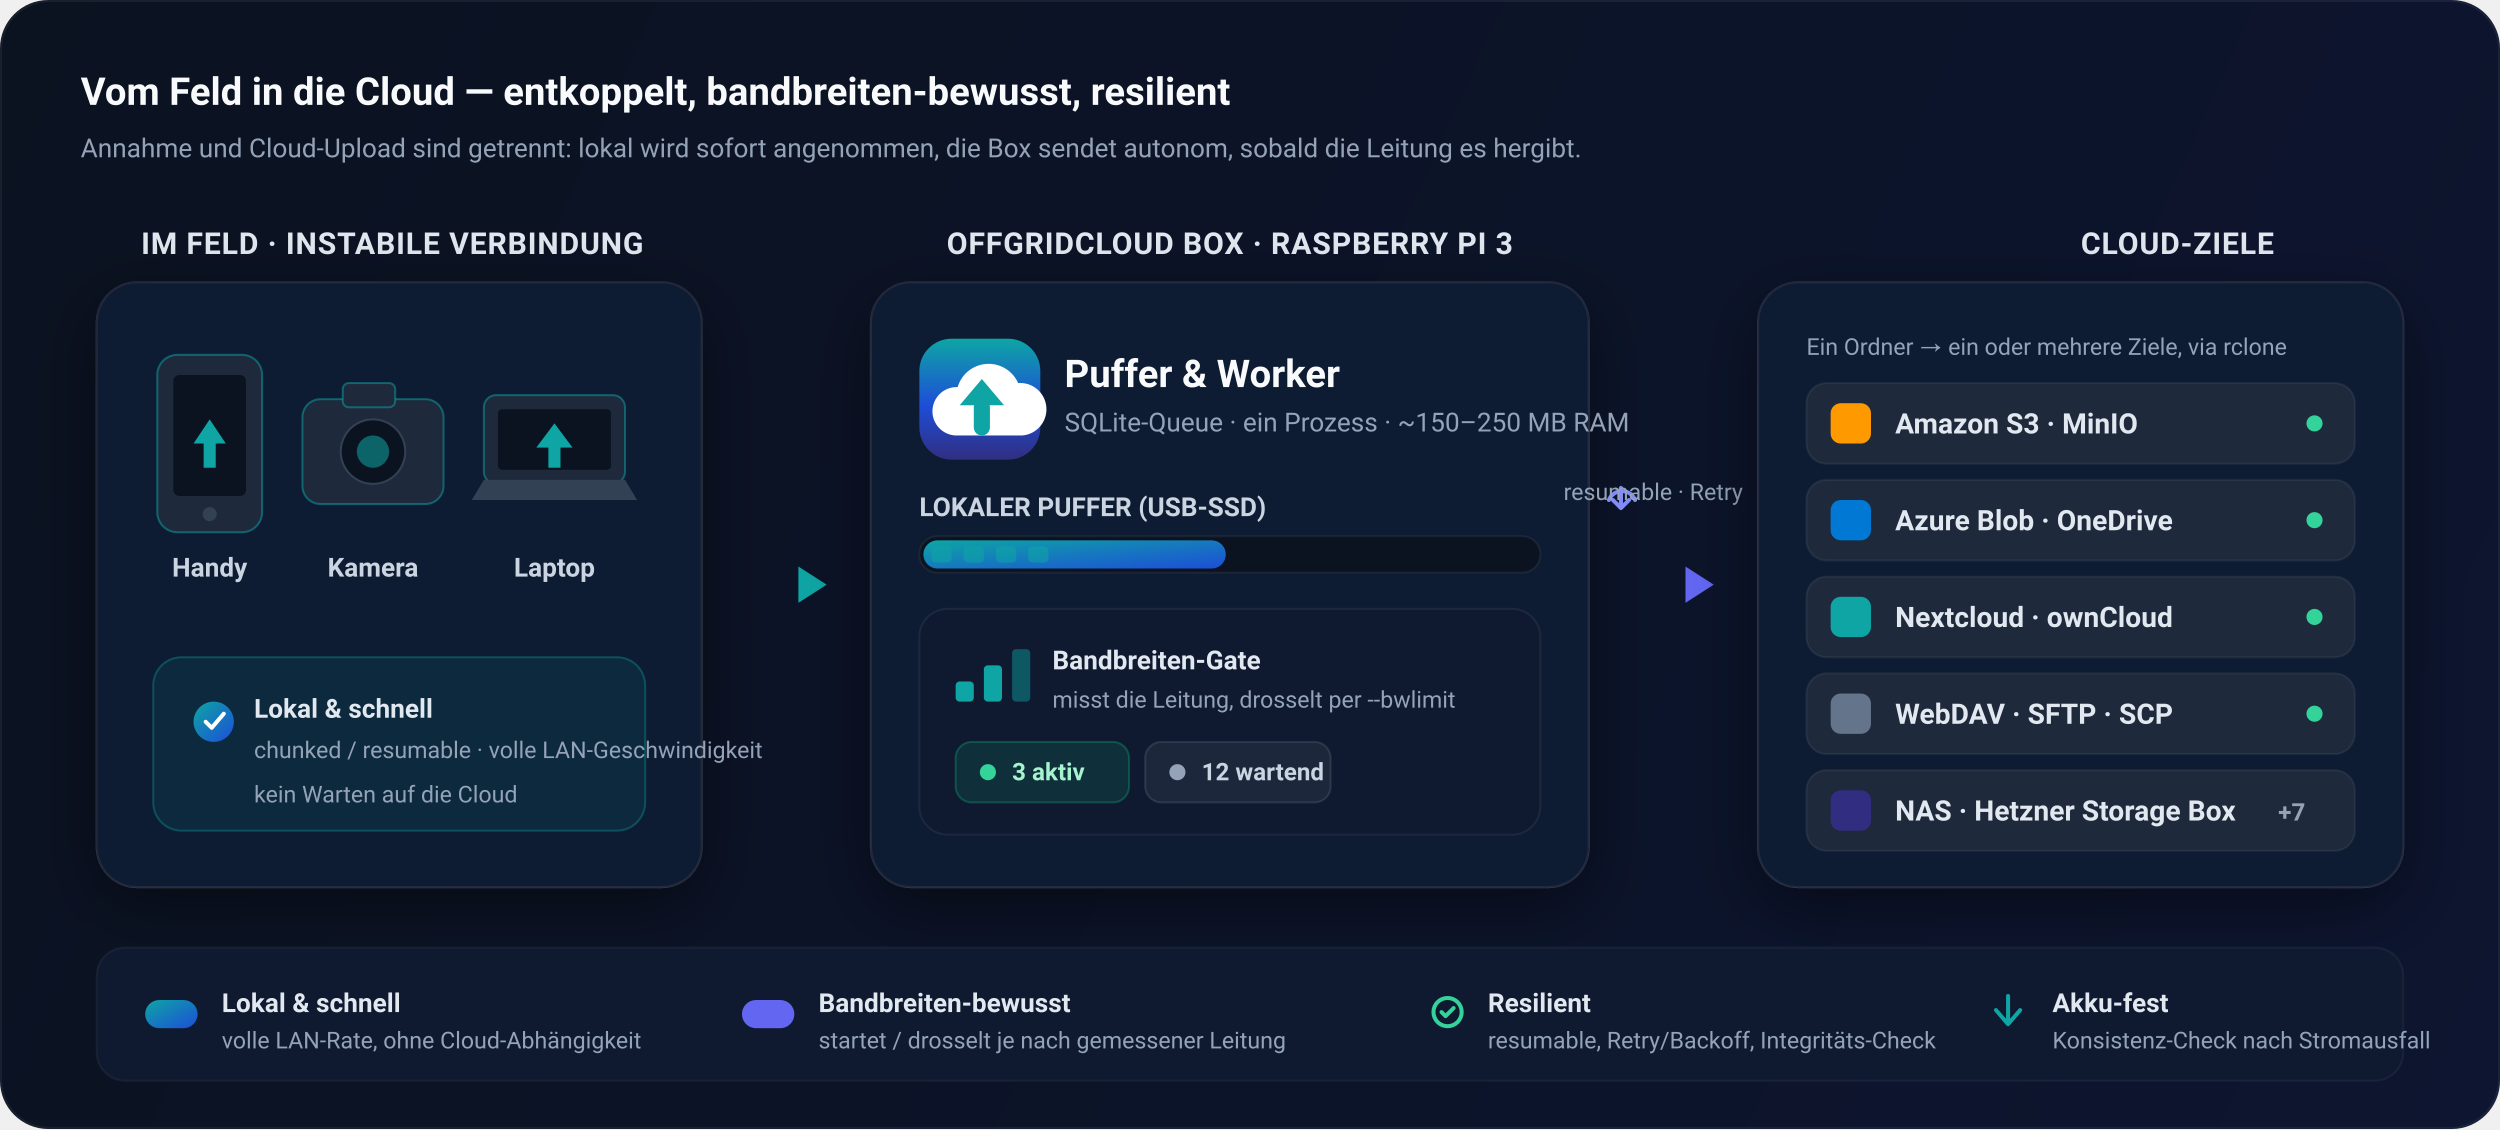
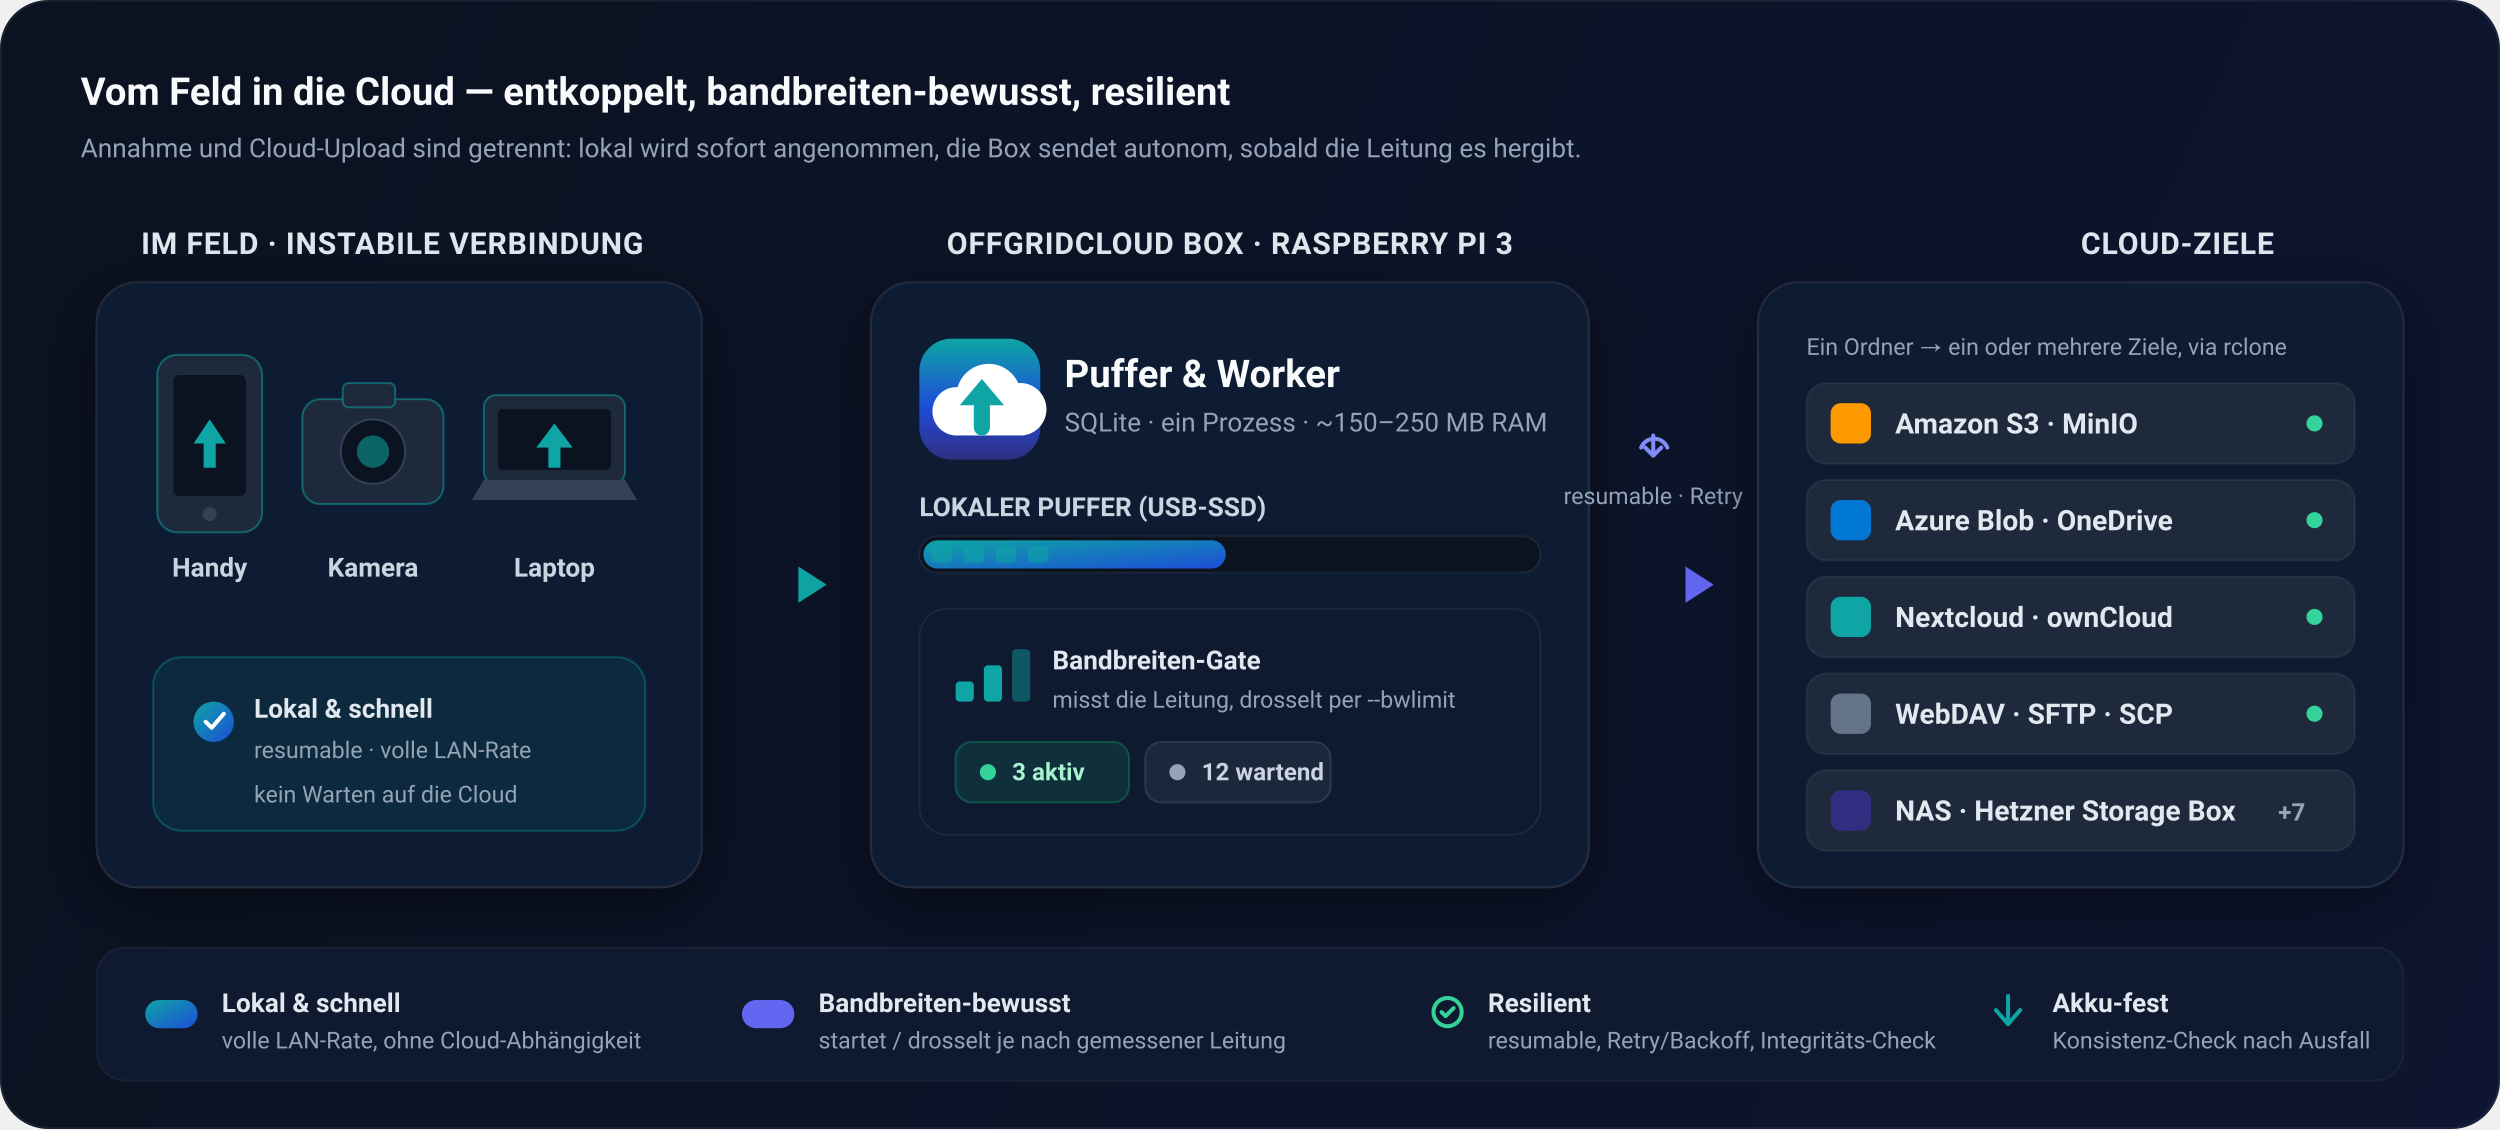
<svg xmlns="http://www.w3.org/2000/svg" width="1240" height="560" viewBox="0 0 1240 560" fill="none" role="img" aria-label="OffgridCloud Datenfluss: Feld-Team laedt lokal und schnell auf die Box, die Box uebertraegt bandbreiten-bewusst und resilient in die Cloud">
  <defs>
    <linearGradient id="aBg" x1="0" y1="0" x2="1240" y2="560" gradientUnits="userSpaceOnUse">
      <stop offset="0" stop-color="#0B1220" />
      <stop offset="1" stop-color="#0d1530" />
    </linearGradient>
    <linearGradient id="aTeal" x1="0" y1="0" x2="1" y2="1">
      <stop offset="0" stop-color="#0EA5A4" />
      <stop offset="1" stop-color="#1D4ED8" />
    </linearGradient>
    <linearGradient id="aBox" x1="0" y1="0" x2="0" y2="1">
      <stop offset="0" stop-color="#0EA5A4" />
      <stop offset="0.55" stop-color="#1D4ED8" />
      <stop offset="1" stop-color="#312E81" />
    </linearGradient>
    <linearGradient id="aFlowFast" x1="0" y1="0" x2="1" y2="0">
      <stop offset="0" stop-color="#0EA5A4" stop-opacity="0.15" />
      <stop offset="1" stop-color="#0EA5A4" />
    </linearGradient>
    <linearGradient id="aFlowCloud" x1="0" y1="0" x2="1" y2="0">
      <stop offset="0" stop-color="#1D4ED8" />
      <stop offset="1" stop-color="#6366F1" stop-opacity="0.85" />
    </linearGradient>
    <filter id="aShadow" x="-20%" y="-20%" width="140%" height="140%">
      <feDropShadow dx="0" dy="10" stdDeviation="16" flood-color="#000000" flood-opacity="0.45" />
    </filter>
    <style>
      text { font-family: -apple-system, "Segoe UI", Roboto, Helvetica, Arial, sans-serif; }
      .zone  { fill:#e2e8f0; font-size:15px; font-weight:700; letter-spacing:.4px; }
      .h     { fill:#f8fafc; font-size:19px; font-weight:700; }
      .sub   { fill:#94a3b8; font-size:13px; }
      .chip  { fill:#cbd5e1; font-size:13px; font-weight:600; }
      .flowlbl { fill:#e2e8f0; font-size:13px; font-weight:700; }
      .flowsub { fill:#94a3b8; font-size:11.5px; }
    </style>
  </defs>
  <rect x="0" y="0" width="1240" height="560" rx="24" fill="url(#aBg)" />
  <rect x="0.5" y="0.5" width="1239" height="559" rx="24" fill="none" stroke="#ffffff" stroke-opacity="0.06" />
  <text x="40" y="52" class="h">Vom Feld in die Cloud — entkoppelt, bandbreiten-bewusst, resilient</text>
  <text x="40" y="78" class="sub">Annahme und Cloud-Upload sind getrennt: lokal wird sofort angenommen, die Box sendet autonom, sobald die Leitung es hergibt.</text>
  <text x="70" y="126" class="zone">IM FELD · INSTABILE VERBINDUNG</text>
  <g filter="url(#aShadow)">
    <rect x="48" y="140" width="300" height="300" rx="20" fill="#111c33" stroke="#ffffff" stroke-opacity="0.07" />
  </g>
  <g transform="translate(78,176)">
    <rect x="0" y="0" width="52" height="88" rx="10" fill="#1e293b" stroke="#0EA5A4" stroke-opacity="0.5" />
    <rect x="8" y="10" width="36" height="60" rx="3" fill="#0b1220" />
    <circle cx="26" cy="79" r="3.5" fill="#334155" />
    <path d="M18 44 l8 -12 8 12 h-5 v12 h-6 v-12 z" fill="#0EA5A4" />
  </g>
  <text x="104" y="286" text-anchor="middle" class="chip">Handy</text>
  <g transform="translate(150,190)">
    <rect x="0" y="8" width="70" height="52" rx="9" fill="#1e293b" stroke="#0EA5A4" stroke-opacity="0.5" />
    <rect x="20" y="0" width="26" height="12" rx="3" fill="#1e293b" stroke="#0EA5A4" stroke-opacity="0.5" />
    <circle cx="35" cy="34" r="16" fill="#0b1220" stroke="#334155" />
    <circle cx="35" cy="34" r="8" fill="#0EA5A4" fill-opacity="0.55" />
  </g>
  <text x="185" y="286" text-anchor="middle" class="chip">Kamera</text>
  <g transform="translate(240,196)">
    <rect x="0" y="0" width="70" height="44" rx="6" fill="#1e293b" stroke="#0EA5A4" stroke-opacity="0.5" />
    <rect x="7" y="7" width="56" height="30" rx="2" fill="#0b1220" />
    <path d="M-6 52 h82 l-6 -10 h-70 z" fill="#334155" />
    <path d="M26 26 l9 -12 9 12 h-6 v10 h-6 v-10 z" fill="#0EA5A4" />
  </g>
  <text x="275" y="286" text-anchor="middle" class="chip">Laptop</text>
  <rect x="76" y="326" width="244" height="86" rx="14" fill="#0EA5A4" fill-opacity="0.10" stroke="#0EA5A4" stroke-opacity="0.35" />
  <g transform="translate(96,348)">
    <circle cx="10" cy="10" r="10" fill="url(#aTeal)" />
    <path d="M6 10 l3 3 6 -7" stroke="#fff" stroke-width="2" fill="none" stroke-linecap="round" stroke-linejoin="round" />
  </g>
  <text x="126" y="356" class="flowlbl">Lokal &amp; schnell</text>
-   <text x="126" y="376" class="flowsub">chunked / resumable · volle LAN-Geschwindigkeit</text>
+   <text x="126" y="376" class="flowsub">resumable · volle LAN-Rate</text>
  <text x="126" y="398" class="flowsub">kein Warten auf die Cloud</text>
  <g>
    <path d="M356 290 h58" stroke="url(#aFlowFast)" stroke-width="16" stroke-linecap="round" />
    <path d="M410 290 l-14 -9 v18 z" fill="#0EA5A4" />
  </g>
  <text x="470" y="126" class="zone" text-anchor="middle" transform="translate(140,0)">OFFGRIDCLOUD BOX · RASPBERRY PI 3</text>
  <g filter="url(#aShadow)">
    <rect x="432" y="140" width="356" height="300" rx="20" fill="#111c33" stroke="#ffffff" stroke-opacity="0.07" />
  </g>
  <g transform="translate(456,168)">
    <rect x="0" y="0" width="60" height="60" rx="16" fill="url(#aBox)" />
    <path d="M18 48 a12 12 0 0 1 1 -24 a16 16 0 0 1 30 -2 a11 11 0 0 1 2 26 z" fill="#fff" />
    <rect x="27" y="30" width="8" height="18" rx="4" fill="#0EA5A4" />
    <path d="M31 20 l11 13 h-22 z" fill="#0EA5A4" />
  </g>
  <text x="528" y="192" class="h" font-size="17">Puffer &amp; Worker</text>
-   <text x="528" y="214" class="sub">SQLite-Queue · ein Prozess · ~150–250 MB RAM</text>
+   <text x="528" y="214" class="sub">SQLite · ein Prozess · ~150–250 MB RAM</text>
  <text x="456" y="256" class="chip" font-size="12" fill="#94a3b8">LOKALER PUFFER (USB-SSD)</text>
  <rect x="456" y="266" width="308" height="18" rx="9" fill="#0b1220" stroke="#ffffff" stroke-opacity="0.06" />
  <rect x="458" y="268" width="150" height="14" rx="7" fill="url(#aTeal)" />
  <g fill="#0EA5A4" fill-opacity="0.55">
    <rect x="462" y="271" width="10" height="8" rx="2" />
    <rect x="478" y="271" width="10" height="8" rx="2" />
    <rect x="494" y="271" width="10" height="8" rx="2" />
    <rect x="510" y="271" width="10" height="8" rx="2" />
  </g>
  <rect x="456" y="302" width="308" height="112" rx="14" fill="#0f1a30" stroke="#ffffff" stroke-opacity="0.06" />
  <g transform="translate(474,320)">
    <rect x="0" y="18" width="9" height="10" rx="2" fill="#0EA5A4" />
    <rect x="14" y="10" width="9" height="18" rx="2" fill="#0EA5A4" />
    <rect x="28" y="2" width="9" height="26" rx="2" fill="#0EA5A4" fill-opacity="0.45" />
  </g>
  <text x="522" y="332" class="flowlbl">Bandbreiten-Gate</text>
  <text x="522" y="351" class="flowsub">misst die Leitung, drosselt per --bwlimit</text>
  <g transform="translate(474,368)">
    <rect x="0" y="0" width="86" height="30" rx="8" fill="#10b981" fill-opacity="0.14" stroke="#10b981" stroke-opacity="0.3" />
    <circle cx="16" cy="15" r="4" fill="#34d399" />
    <text x="28" y="19" fill="#a7f3d0" font-size="12" font-weight="600">3 aktiv</text>
  </g>
  <g transform="translate(568,368)">
    <rect x="0" y="0" width="92" height="30" rx="8" fill="#ffffff" fill-opacity="0.06" stroke="#ffffff" stroke-opacity="0.1" />
    <circle cx="16" cy="15" r="4" fill="#94a3b8" />
    <text x="28" y="19" fill="#cbd5e1" font-size="12" font-weight="600">12 wartend</text>
  </g>
  <g>
    <path d="M796 290 h58" stroke="url(#aFlowCloud)" stroke-width="12" stroke-linecap="round" stroke-dasharray="2 14" />
    <path d="M796 290 h58" stroke="url(#aFlowCloud)" stroke-width="12" stroke-linecap="round" opacity="0.25" />
    <path d="M850 290 l-14 -9 v18 z" fill="#6366F1" />
  </g>
-   <g transform="translate(792,236)">
+   <g transform="translate(808,210)">
    <path d="M6 12 a7 7 0 0 1 13 0" stroke="#818cf8" stroke-width="2" fill="none" stroke-linecap="round" />
    <path d="M12 6 v9 M8 12 l4 4 4 -4" stroke="#818cf8" stroke-width="2" fill="none" stroke-linecap="round" stroke-linejoin="round" />
  </g>
-   <text x="820" y="248" text-anchor="middle" class="flowsub" fill="#a5b4fc">resumable · Retry</text>
+   <text x="820" y="250" text-anchor="middle" class="flowsub" fill="#a5b4fc">resumable · Retry</text>
  <text x="1080" y="126" class="zone" text-anchor="middle">CLOUD-ZIELE</text>
  <g filter="url(#aShadow)">
    <rect x="872" y="140" width="320" height="300" rx="20" fill="#111c33" stroke="#ffffff" stroke-opacity="0.07" />
  </g>
  <text x="896" y="176" class="flowsub" fill="#94a3b8">Ein Ordner → ein oder mehrere Ziele, via rclone</text>
  <g font-size="14" font-weight="600" fill="#e2e8f0">
    <g transform="translate(896,190)">
      <rect x="0" y="0" width="272" height="40" rx="10" fill="#1e293b" stroke="#ffffff" stroke-opacity="0.06" />
      <rect x="12" y="10" width="20" height="20" rx="5" fill="#FF9900" />
      <text x="44" y="25">Amazon S3 · MinIO</text>
      <circle cx="252" cy="20" r="4" fill="#34d399" />
    </g>
    <g transform="translate(896,238)">
      <rect x="0" y="0" width="272" height="40" rx="10" fill="#1e293b" stroke="#ffffff" stroke-opacity="0.06" />
      <rect x="12" y="10" width="20" height="20" rx="5" fill="#0078D4" />
      <text x="44" y="25">Azure Blob · OneDrive</text>
      <circle cx="252" cy="20" r="4" fill="#34d399" />
    </g>
    <g transform="translate(896,286)">
      <rect x="0" y="0" width="272" height="40" rx="10" fill="#1e293b" stroke="#ffffff" stroke-opacity="0.06" />
      <rect x="12" y="10" width="20" height="20" rx="5" fill="#0EA5A4" />
      <text x="44" y="25">Nextcloud · ownCloud</text>
      <circle cx="252" cy="20" r="4" fill="#34d399" />
    </g>
    <g transform="translate(896,334)">
      <rect x="0" y="0" width="272" height="40" rx="10" fill="#1e293b" stroke="#ffffff" stroke-opacity="0.06" />
      <rect x="12" y="10" width="20" height="20" rx="5" fill="#64748b" />
      <text x="44" y="25">WebDAV · SFTP · SCP</text>
      <circle cx="252" cy="20" r="4" fill="#34d399" />
    </g>
    <g transform="translate(896,382)">
      <rect x="0" y="0" width="272" height="40" rx="10" fill="#1e293b" stroke="#ffffff" stroke-opacity="0.06" />
      <rect x="12" y="10" width="20" height="20" rx="5" fill="#312E81" />
      <text x="44" y="25">NAS · Hetzner Storage Box</text>
      <text x="234" y="25" font-size="12" fill="#94a3b8">+7</text>
    </g>
  </g>
  <g transform="translate(48,470)">
    <rect x="0" y="0" width="1144" height="66" rx="14" fill="#0f1a30" stroke="#ffffff" stroke-opacity="0.05" />
    <g transform="translate(24,20)">
      <rect x="0" y="6" width="26" height="14" rx="7" fill="url(#aTeal)" />
      <text x="38" y="12" fill="#e2e8f0" font-size="13" font-weight="700">Lokal &amp; schnell</text>
      <text x="38" y="30" fill="#94a3b8" font-size="11.5">volle LAN-Rate, ohne Cloud-Abhängigkeit</text>
    </g>
    <g transform="translate(320,20)">
      <rect x="0" y="6" width="26" height="14" rx="7" fill="#6366F1" />
      <text x="38" y="12" fill="#e2e8f0" font-size="13" font-weight="700">Bandbreiten-bewusst</text>
      <text x="38" y="30" fill="#94a3b8" font-size="11.5">startet / drosselt je nach gemessener Leitung</text>
    </g>
    <g transform="translate(660,20)">
      <circle cx="10" cy="12" r="7" fill="none" stroke="#34d399" stroke-width="2" />
      <path d="M7 12 l2 2 4 -4" stroke="#34d399" stroke-width="2" fill="none" stroke-linecap="round" stroke-linejoin="round" />
      <text x="30" y="12" fill="#e2e8f0" font-size="13" font-weight="700">Resilient</text>
      <text x="30" y="30" fill="#94a3b8" font-size="11.5">resumable, Retry/Backoff, Integritäts-Check</text>
    </g>
    <g transform="translate(940,20)">
      <path d="M8 4 v14 M2 11 l6 7 6 -7" stroke="#0EA5A4" stroke-width="2" fill="none" stroke-linecap="round" stroke-linejoin="round" />
      <text x="30" y="12" fill="#e2e8f0" font-size="13" font-weight="700">Akku-fest</text>
-       <text x="30" y="30" fill="#94a3b8" font-size="11.5">Konsistenz-Check nach Stromausfall</text>
+       <text x="30" y="30" fill="#94a3b8" font-size="11.5">Konsistenz-Check nach Ausfall</text>
    </g>
  </g>
</svg>
